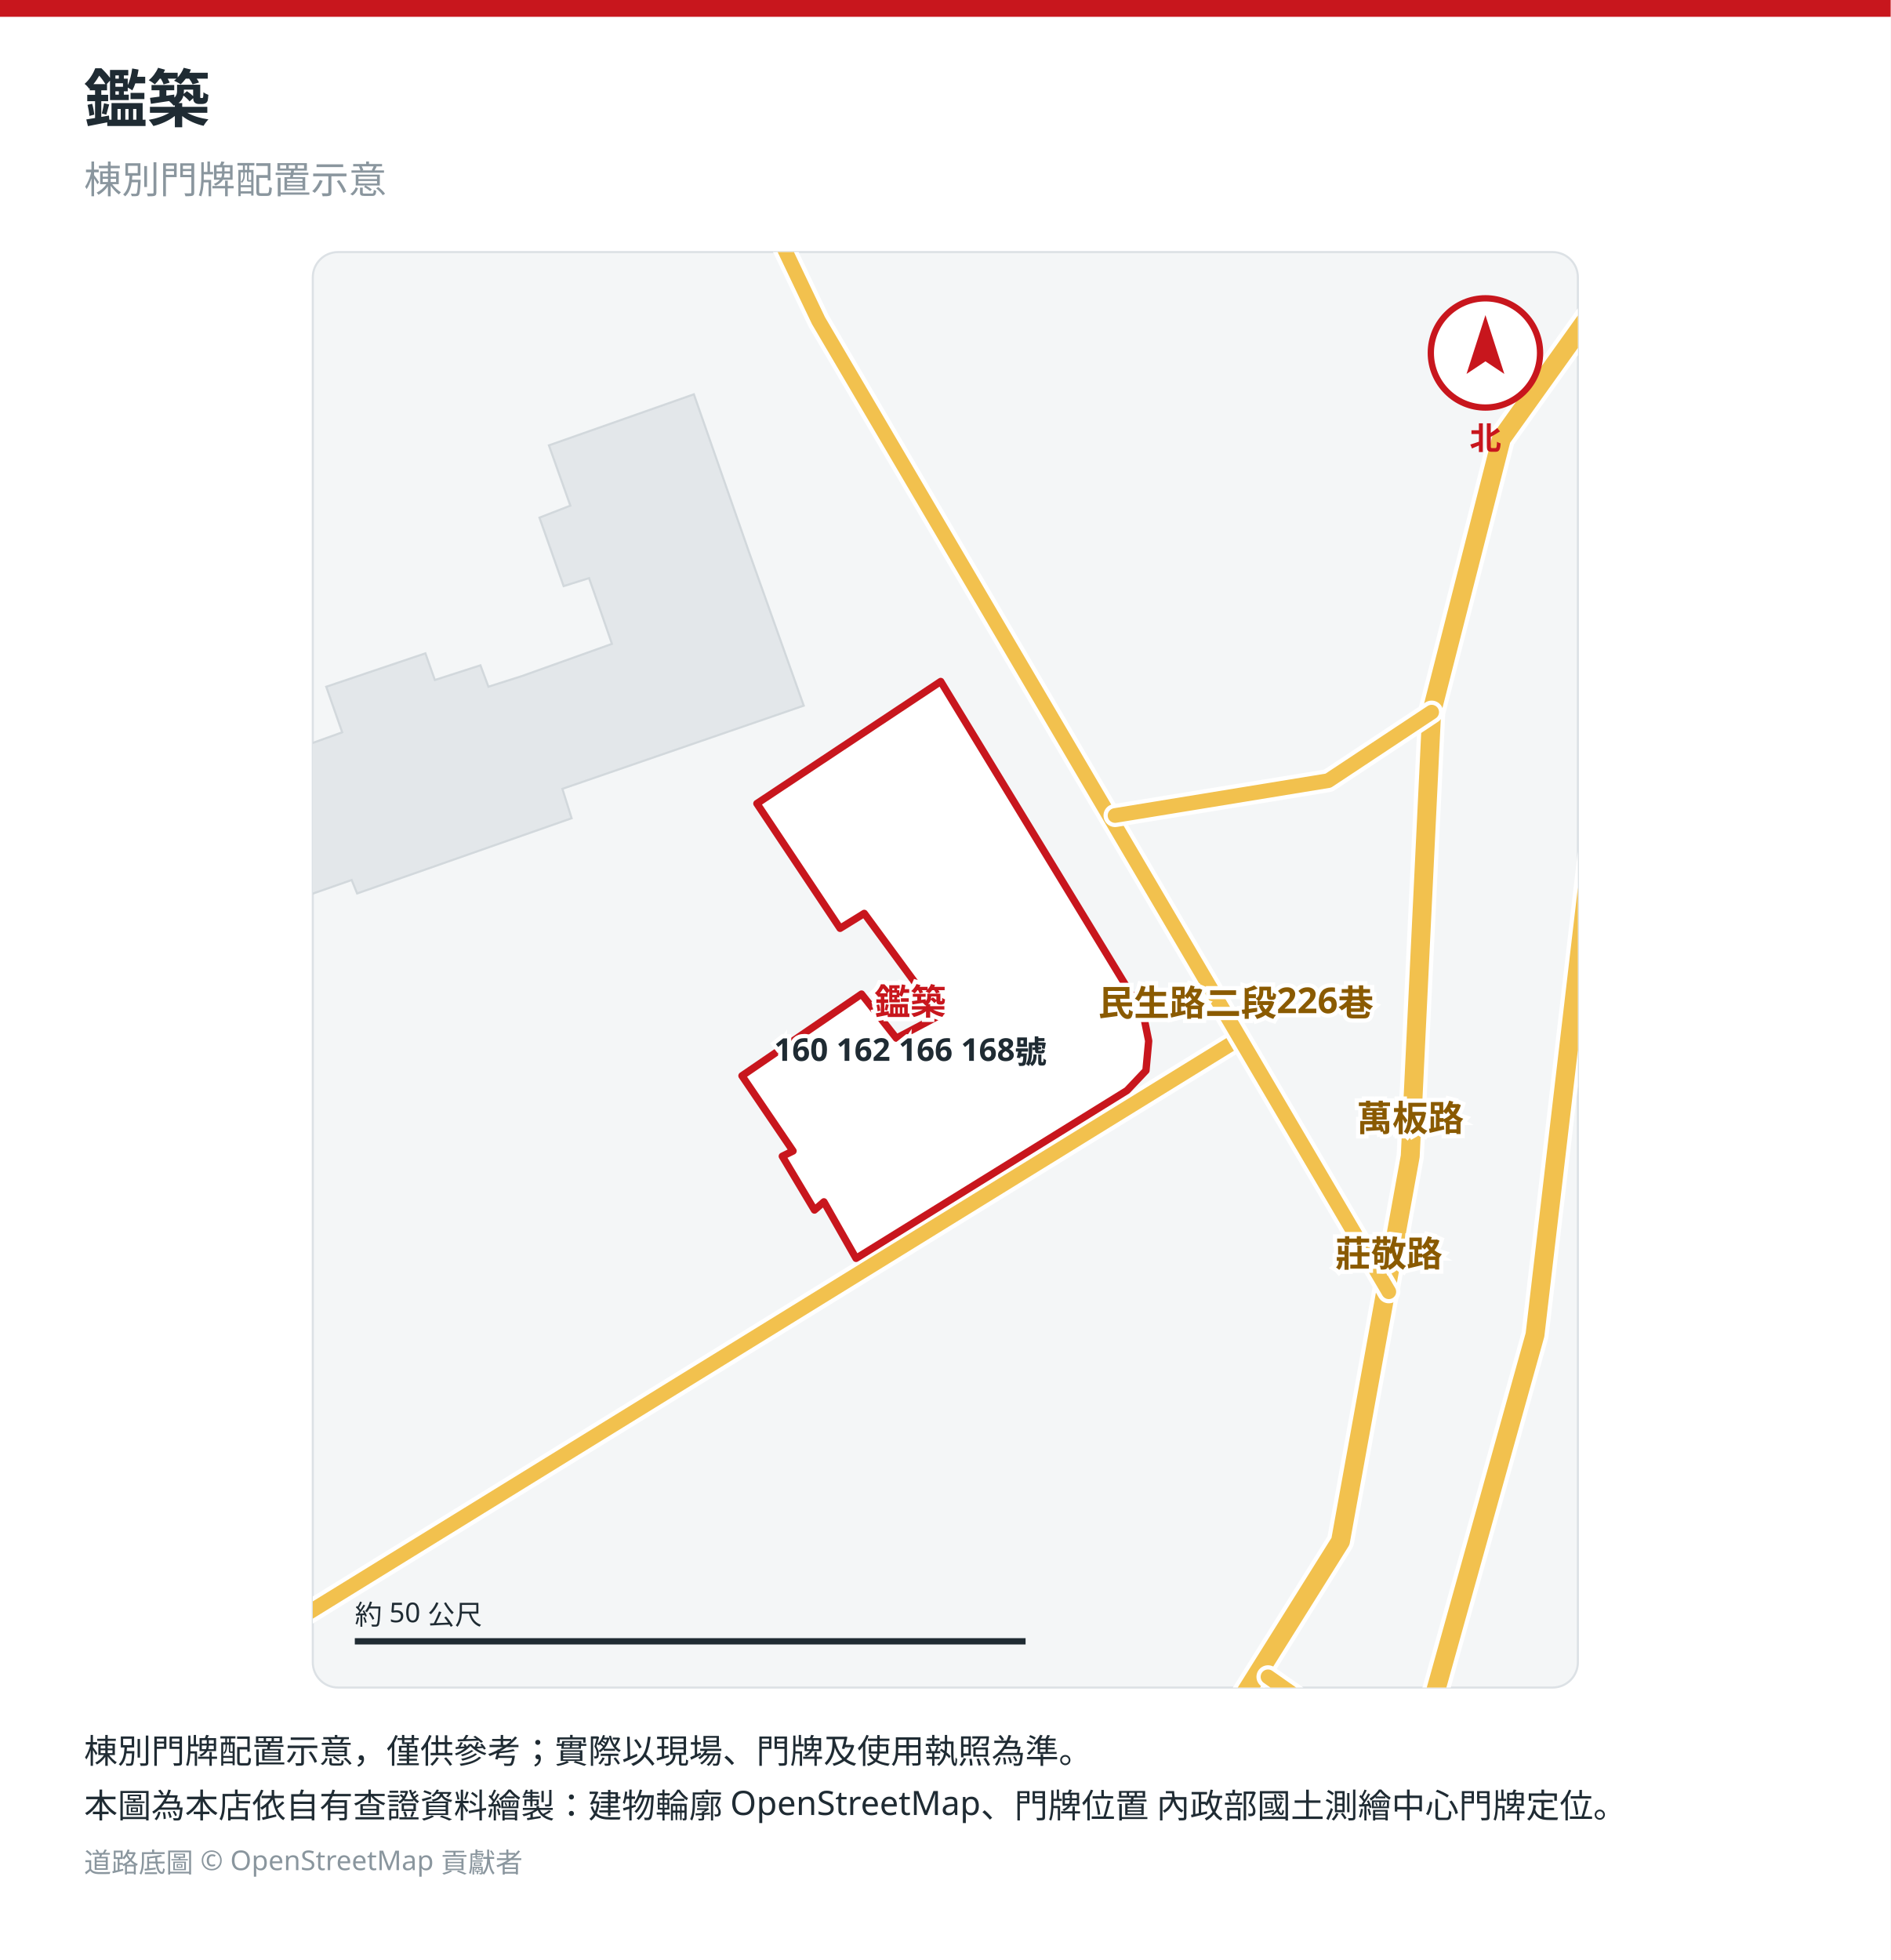
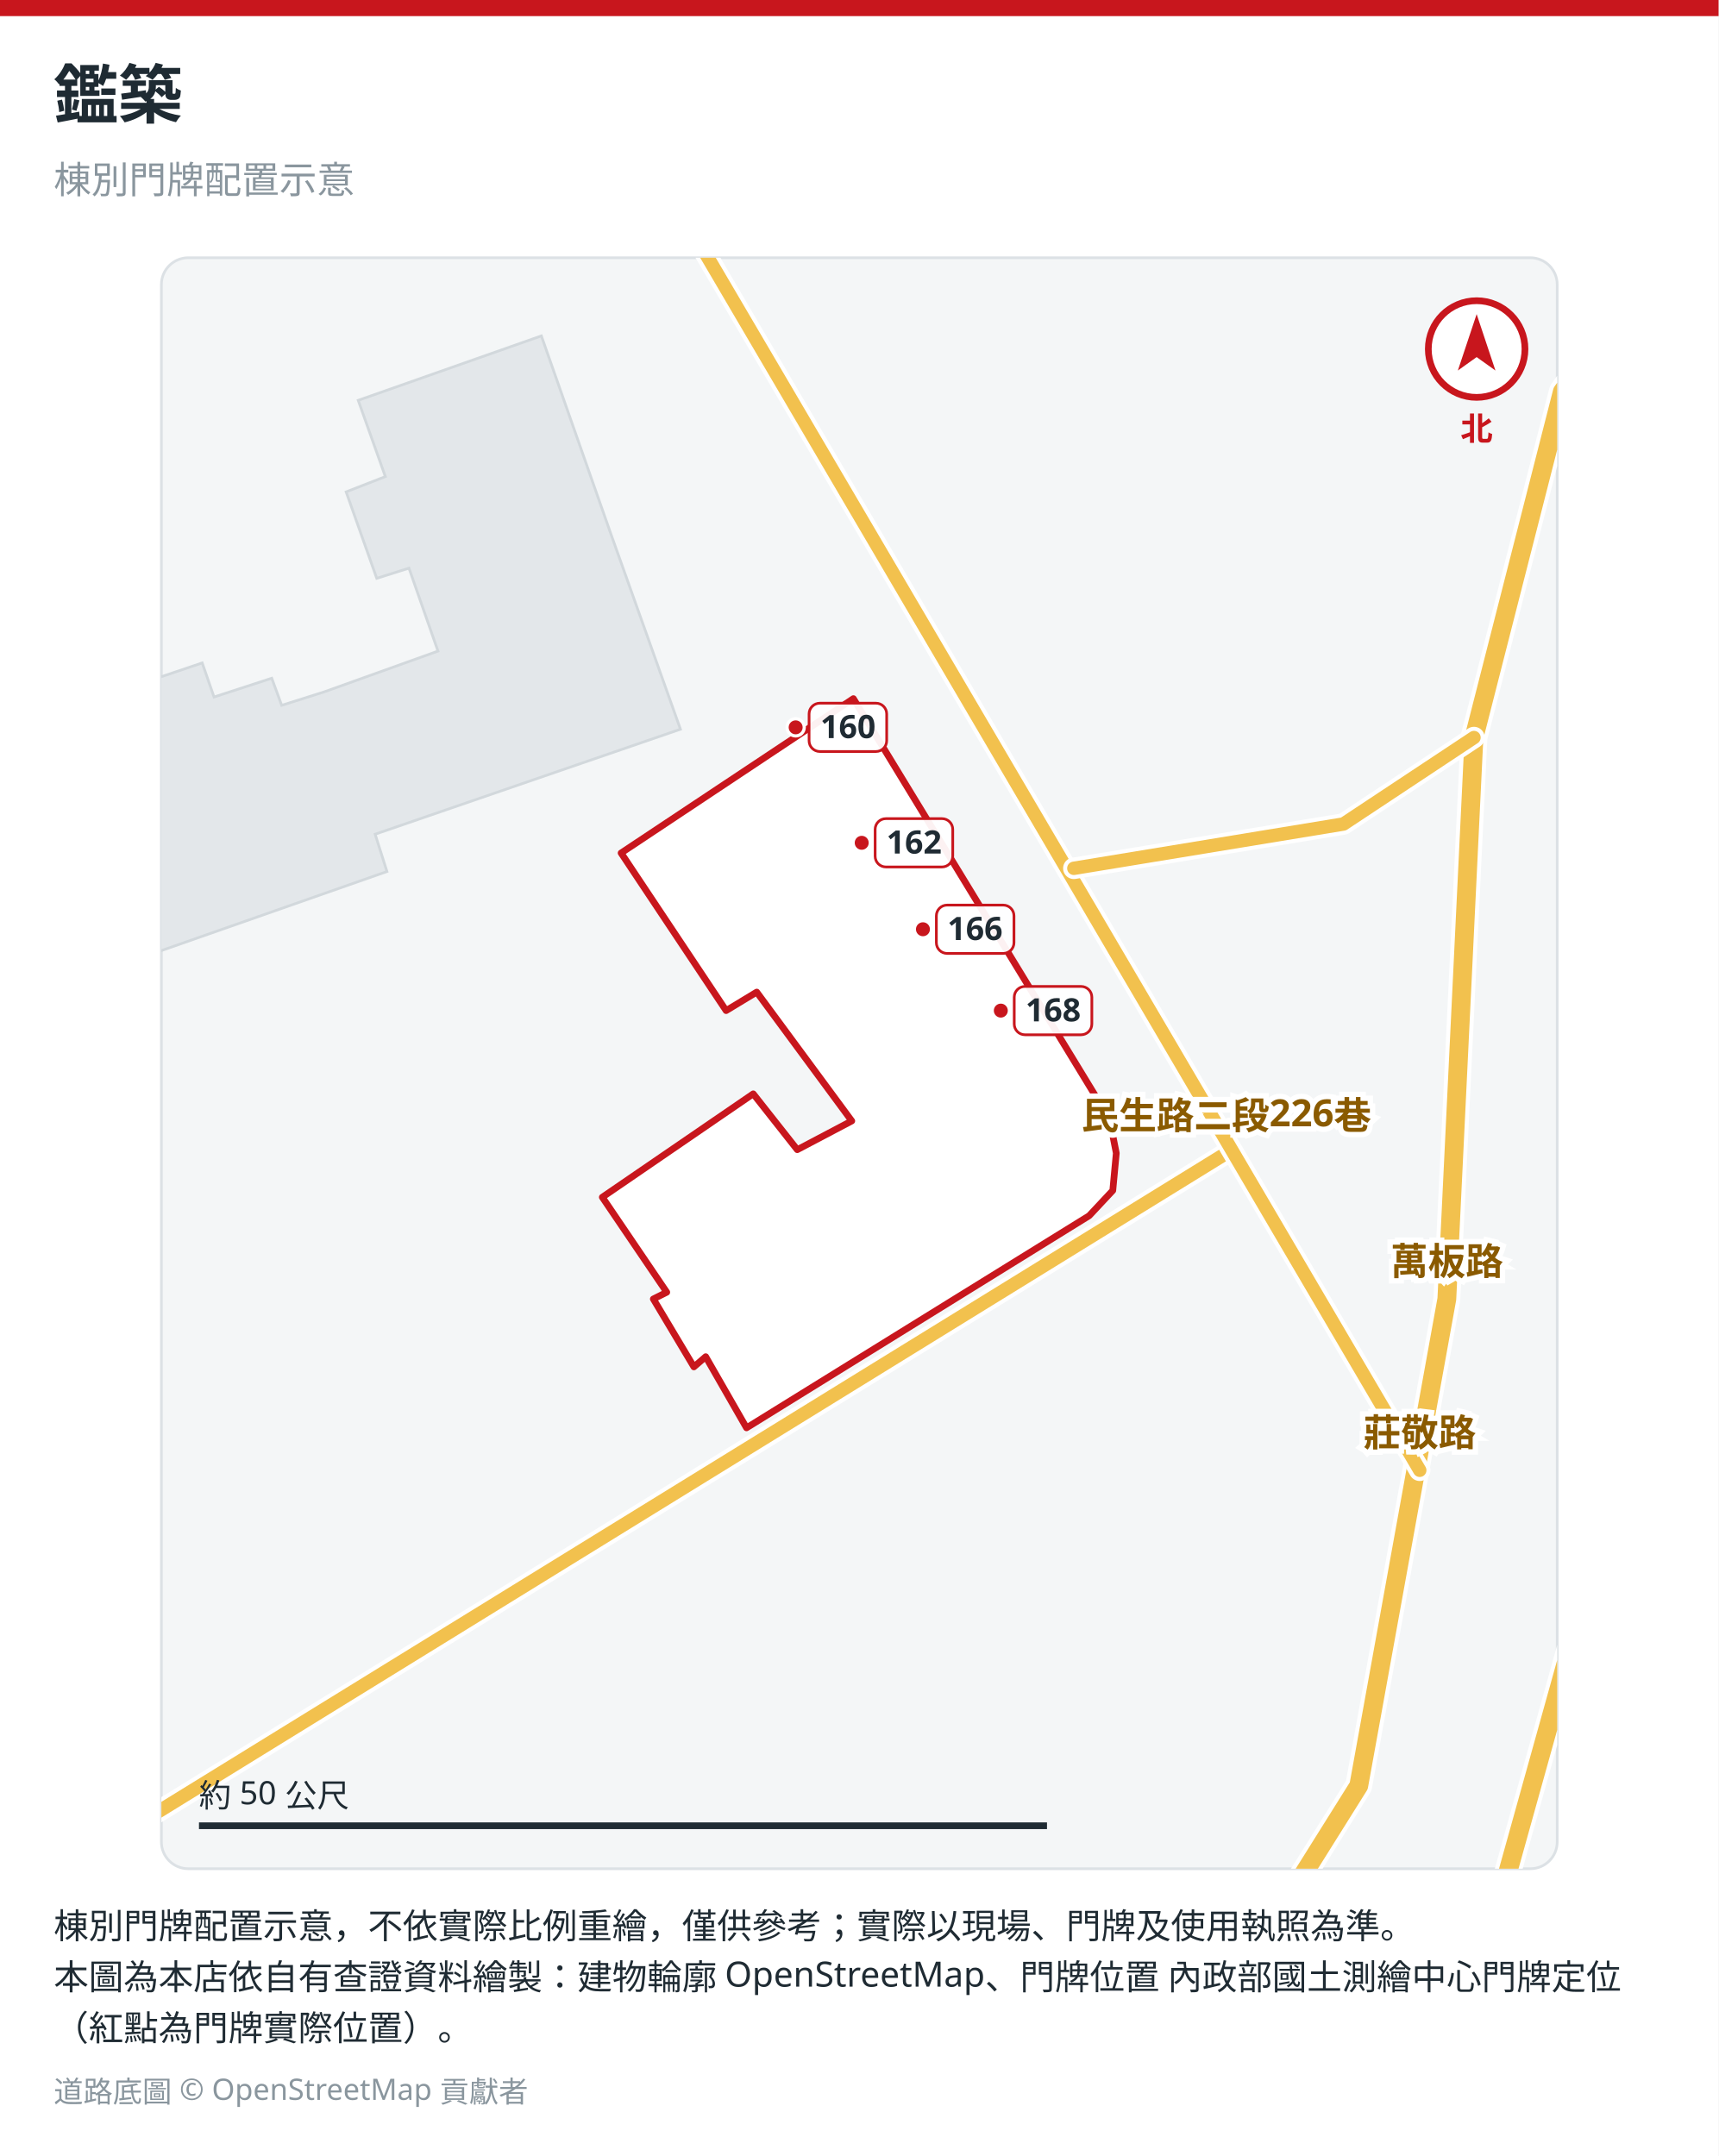
- <svg xmlns="http://www.w3.org/2000/svg" viewBox="0 0 900 933" width="900" height="933" font-family="Noto Sans TC, Microsoft JhengHei, PingFang TC, sans-serif">
+ <svg xmlns="http://www.w3.org/2000/svg" viewBox="0 0 640 803" preserveAspectRatio="xMidYMin meet" style="width:100%;height:auto;max-width:1280px" font-family="Noto Sans TC, Microsoft JhengHei, PingFang TC, sans-serif">
  <rect width="100%" height="100%" fill="#FFFFFF" />
-   <rect width="100%" height="8" fill="#C8161D" />
-   <text x="40" y="58" font-size="30" font-weight="700" fill="#1F2B33">鑑築</text>
-   <text x="40" y="92" font-size="18" fill="#8A969E">棟別門牌配置示意</text>
+   <rect width="100%" height="6" fill="#C8161D" />
+   <text x="20" y="44" font-size="24" font-weight="700" fill="#1F2B33">鑑築</text>
+   <text x="20" y="72" font-size="14" fill="#8A969E">棟別門牌配置示意</text>
  <defs>
    <clipPath id="c">
-       <rect x="148.9" y="120.0" width="602.2" height="683.3" rx="12" />
+       <rect x="60.1" y="96.0" width="519.8" height="600.0" rx="10" />
    </clipPath>
  </defs>
-   <rect x="148.9" y="120.0" width="602.2" height="683.3" rx="12" fill="#F4F6F7" stroke="#DCE1E5" />
+   <rect x="60.1" y="96.0" width="519.8" height="600.0" rx="10" fill="#F4F6F7" stroke="#DCE1E5" />
  <g clip-path="url(#c)">
-     <path d="M888.4,270.7 L846.9,360.8 L837.3,451.4 L838.0,567.7 L845.6,588.1 L1198.2,543.4 L1193.7,495.5 L1193.0,456.6 L1213.5,414.4 Z" fill="#E3E7EA" stroke="#D2D8DC" stroke-width="1" />
-     <path d="M856.5,660.9 L834.8,731.8 L806.7,787.4 L823.9,897.9 L845.0,883.8 L926.7,879.3 L920.4,788.0 L940.1,777.1 L1199.4,745.9 L1190.5,628.3 Z" fill="#E3E7EA" stroke="#D2D8DC" stroke-width="1" />
-     <path d="M518.0,-116.9 L437.5,-73.5 L382.0,-175.0 L463.7,-219.1 L476.5,-195.5 L502.0,-209.5 L531.4,-155.2 L505.2,-141.2 Z" fill="#E3E7EA" stroke="#D2D8DC" stroke-width="1" />
-     <path d="M887.8,1081.1 L889.1,881.2 L995.7,880.0 L995.1,992.4 L1054.5,993.0 L1055.1,880.0 L1159.2,880.6 L1157.9,1083.1 Z" fill="#E3E7EA" stroke="#D2D8DC" stroke-width="1" />
-     <path d="M-148.1,365.2 L-161.5,369.7 L-176.8,328.8 L-59.9,286.7 L-44.6,328.8 L-56.8,333.3 L-47.8,356.9 L-35.7,352.5 L-17.8,401.6 L-134.7,443.8 L-151.9,395.2 L-139.1,390.8 Z" fill="#E3E7EA" stroke="#D2D8DC" stroke-width="1" />
-     <path d="M65.2,309.7 L56.9,284.8 L50.5,287.3 L38.4,253.5 L-15.2,272.0 L23.1,380.6 L45.4,444.4 L110.6,421.4 L116.3,436.8 L167.4,418.9 L170.0,425.3 L272.1,389.5 L267.7,375.5 L382.6,335.9 L356.4,262.4 L330.3,187.7 L261.3,212.0 L271.5,240.7 L256.8,246.4 L268.3,279.0 L280.4,275.2 L284.9,288.0 L291.3,306.5 L248.5,321.8 L232.5,326.9 L228.7,316.7 L207.0,323.7 L202.5,311.0 L155.3,326.9 L162.9,348.6 L145.1,355.0 L93.3,372.9 L83.7,376.1 L78.6,361.4 L85.0,358.8 L77.4,337.8 L83.7,335.9 L72.9,306.5 Z" fill="#E3E7EA" stroke="#D2D8DC" stroke-width="1" />
-     <path d="M3014.4,-371.1 L2642.1,-289.4 L2253.8,-260.0 L1438.9,-277.2 L1139.4,-236.4 L1008.5,-152.7 L900.6,-51.2 L714.7,208.8 L681.5,339.0 L671.3,550.4 L638.1,733.7 L424.1,1075.4 L286.2,1215.9 L134.2,1332.1 L-550.4,1764.5" fill="none" stroke="#FFFFFF" stroke-width="13" stroke-linecap="round" stroke-linejoin="round" />
-     <path d="M3014.4,-371.1 L2642.1,-289.4 L2253.8,-260.0 L1438.9,-277.2 L1139.4,-236.4 L1008.5,-152.7 L900.6,-51.2 L714.7,208.8 L681.5,339.0 L671.3,550.4 L638.1,733.7 L424.1,1075.4 L286.2,1215.9 L134.2,1332.1 L-550.4,1764.5" fill="none" stroke="#F2C14E" stroke-width="9" stroke-linecap="round" stroke-linejoin="round" />
-     <path d="M-439.9,1836.6 L235.7,1375.5 L515.5,1095.2 L671.9,846.1 L730.7,635.4 L772.2,280.9 L863.5,109.1 L1073.0,-119.5 L1203.3,-174.4 L1390.4,-208.3 L2212.9,-190.4 L2715.5,-228.7 L3053.4,-302.1" fill="none" stroke="#FFFFFF" stroke-width="13" stroke-linecap="round" stroke-linejoin="round" />
-     <path d="M-439.9,1836.6 L235.7,1375.5 L515.5,1095.2 L671.9,846.1 L730.7,635.4 L772.2,280.9 L863.5,109.1 L1073.0,-119.5 L1203.3,-174.4 L1390.4,-208.3 L2212.9,-190.4 L2715.5,-228.7 L3053.4,-302.1" fill="none" stroke="#F2C14E" stroke-width="9" stroke-linecap="round" stroke-linejoin="round" />
-     <path d="M-328.8,384.4 L-111.0,789.3" fill="none" stroke="#FFFFFF" stroke-width="11" stroke-linecap="round" stroke-linejoin="round" />
-     <path d="M-328.8,384.4 L-111.0,789.3" fill="none" stroke="#F2C14E" stroke-width="7" stroke-linecap="round" stroke-linejoin="round" />
-     <path d="M588.3,495.5 L35.2,836.5 L-111.0,789.3" fill="none" stroke="#FFFFFF" stroke-width="11" stroke-linecap="round" stroke-linejoin="round" />
-     <path d="M588.3,495.5 L35.2,836.5 L-111.0,789.3" fill="none" stroke="#F2C14E" stroke-width="7" stroke-linecap="round" stroke-linejoin="round" />
-     <path d="M2265.9,-3904.0 L235.7,-771.5 L172.5,-636.1 L153.4,-518.0 L180.2,-286.8 L389.6,152.6 L661.1,614.9" fill="none" stroke="#FFFFFF" stroke-width="11" stroke-linecap="round" stroke-linejoin="round" />
-     <path d="M2265.9,-3904.0 L235.7,-771.5 L172.5,-636.1 L153.4,-518.0 L180.2,-286.8 L389.6,152.6 L661.1,614.9" fill="none" stroke="#F2C14E" stroke-width="7" stroke-linecap="round" stroke-linejoin="round" />
-     <path d="M2256.4,866.6 L2177.2,971.9 L2021.3,1086.9 L1866.2,1132.9 L1560.3,1177.6 L1062.1,1221.0 L951.6,1214.6 L863.5,1184.6 L671.9,846.1 L603.6,798.2" fill="none" stroke="#FFFFFF" stroke-width="11" stroke-linecap="round" stroke-linejoin="round" />
-     <path d="M2256.4,866.6 L2177.2,971.9 L2021.3,1086.9 L1866.2,1132.9 L1560.3,1177.6 L1062.1,1221.0 L951.6,1214.6 L863.5,1184.6 L671.9,846.1 L603.6,798.2" fill="none" stroke="#F2C14E" stroke-width="7" stroke-linecap="round" stroke-linejoin="round" />
-     <path d="M681.5,339.0 L632.3,371.6 L530.8,388.2" fill="none" stroke="#FFFFFF" stroke-width="11" stroke-linecap="round" stroke-linejoin="round" />
-     <path d="M681.5,339.0 L632.3,371.6 L530.8,388.2" fill="none" stroke="#F2C14E" stroke-width="7" stroke-linecap="round" stroke-linejoin="round" />
-     <path d="M407.5,599.0 L536.5,519.1 L545.5,509.6 L546.8,495.5 L544.2,482.7 L447.8,324.4 L360.3,382.5 L399.9,441.9 L411.4,434.8 L447.1,483.4 L426.7,494.2 L410.1,473.2 L353.2,512.1 L377.5,547.9 L372.4,550.4 L387.7,576.0 L392.2,572.1 Z" fill="#FFFFFF" stroke="#C8161D" stroke-width="3.5" stroke-linejoin="round" />
+     <path d="M753.6,207.2 L712.5,296.2 L703.1,385.9 L703.7,500.8 L711.3,521.1 L1059.9,476.8 L1055.5,429.5 L1054.8,390.9 L1075.1,349.3 Z" fill="#E3E7EA" stroke="#D2D8DC" stroke-width="1" />
+     <path d="M722.0,593.1 L700.5,663.2 L672.7,718.1 L689.8,827.4 L710.6,813.5 L791.5,809.1 L785.2,718.7 L804.7,708.0 L1061.2,677.1 L1052.3,560.8 Z" fill="#E3E7EA" stroke="#D2D8DC" stroke-width="1" />
+     <path d="M387.3,-176.2 L307.7,-133.3 L252.7,-233.7 L333.6,-277.3 L346.2,-253.9 L371.5,-267.8 L400.5,-214.1 L374.6,-200.2 Z" fill="#E3E7EA" stroke="#D2D8DC" stroke-width="1" />
+     <path d="M752.9,1008.6 L754.2,810.9 L859.7,809.7 L859.1,920.8 L917.8,921.5 L918.4,809.7 L1021.4,810.3 L1020.1,1010.5 Z" fill="#E3E7EA" stroke="#D2D8DC" stroke-width="1" />
+     <path d="M-271.5,300.6 L-284.7,305.1 L-299.9,264.6 L-184.3,222.9 L-169.2,264.6 L-181.2,269.1 L-172.3,292.4 L-160.3,288.0 L-142.6,336.6 L-258.2,378.3 L-275.3,330.3 L-262.6,325.9 Z" fill="#E3E7EA" stroke="#D2D8DC" stroke-width="1" />
+     <path d="M-60.5,245.7 L-68.7,221.1 L-75.1,223.6 L-87.1,190.1 L-140.1,208.4 L-102.2,315.8 L-80.1,378.9 L-15.7,356.2 L-10.0,371.4 L40.5,353.7 L43.1,360.0 L144.1,324.6 L139.7,310.7 L253.4,271.6 L227.5,198.9 L201.6,125.1 L133.4,149.1 L143.5,177.5 L128.9,183.2 L140.3,215.4 L152.3,211.6 L156.7,224.2 L163.1,242.5 L120.7,257.7 L104.9,262.7 L101.2,252.6 L79.7,259.6 L75.3,246.9 L28.5,262.7 L36.1,284.2 L18.4,290.5 L-32.7,308.2 L-42.2,311.4 L-47.3,296.8 L-40.9,294.3 L-48.5,273.5 L-42.2,271.6 L-52.9,242.5 Z" fill="#E3E7EA" stroke="#D2D8DC" stroke-width="1" />
+     <path d="M2856.1,-427.6 L2487.9,-346.7 L2103.9,-317.7 L1298.0,-334.7 L1001.8,-294.3 L872.3,-211.6 L765.6,-111.2 L581.8,145.9 L548.9,274.7 L538.8,483.8 L506.0,665.1 L294.4,1002.9 L158.0,1141.9 L7.7,1256.8 L-669.4,1684.4" fill="none" stroke="#FFFFFF" stroke-width="10" stroke-linecap="round" stroke-linejoin="round" />
+     <path d="M2856.1,-427.6 L2487.9,-346.7 L2103.9,-317.7 L1298.0,-334.7 L1001.8,-294.3 L872.3,-211.6 L765.6,-111.2 L581.8,145.9 L548.9,274.7 L538.8,483.8 L506.0,665.1 L294.4,1002.9 L158.0,1141.9 L7.7,1256.8 L-669.4,1684.4" fill="none" stroke="#F2C14E" stroke-width="7" stroke-linecap="round" stroke-linejoin="round" />
+     <path d="M-560.1,1755.8 L108.1,1299.8 L384.7,1022.5 L539.5,776.2 L597.6,567.8 L638.6,217.3 L728.9,47.4 L936.1,-178.7 L1064.9,-233.1 L1250.0,-266.5 L2063.5,-248.8 L2560.5,-286.7 L2894.6,-359.4" fill="none" stroke="#FFFFFF" stroke-width="10" stroke-linecap="round" stroke-linejoin="round" />
+     <path d="M-560.1,1755.8 L108.1,1299.8 L384.7,1022.5 L539.5,776.2 L597.6,567.8 L638.6,217.3 L728.9,47.4 L936.1,-178.7 L1064.9,-233.1 L1250.0,-266.5 L2063.5,-248.8 L2560.5,-286.7 L2894.6,-359.4" fill="none" stroke="#F2C14E" stroke-width="7" stroke-linecap="round" stroke-linejoin="round" />
+     <path d="M-450.2,319.6 L-234.8,720.0" fill="none" stroke="#FFFFFF" stroke-width="8" stroke-linecap="round" stroke-linejoin="round" />
+     <path d="M-450.2,319.6 L-234.8,720.0" fill="none" stroke="#F2C14E" stroke-width="5" stroke-linecap="round" stroke-linejoin="round" />
+     <path d="M456.7,429.5 L-90.2,766.7 L-234.8,720.0" fill="none" stroke="#FFFFFF" stroke-width="8" stroke-linecap="round" stroke-linejoin="round" />
+     <path d="M456.7,429.5 L-90.2,766.7 L-234.8,720.0" fill="none" stroke="#F2C14E" stroke-width="5" stroke-linecap="round" stroke-linejoin="round" />
+     <path d="M2115.9,-3921.5 L108.1,-823.6 L45.6,-689.7 L26.6,-572.8 L53.2,-344.2 L260.3,90.3 L528.7,547.6" fill="none" stroke="#FFFFFF" stroke-width="8" stroke-linecap="round" stroke-linejoin="round" />
+     <path d="M2115.9,-3921.5 L108.1,-823.6 L45.6,-689.7 L26.6,-572.8 L53.2,-344.2 L260.3,90.3 L528.7,547.6" fill="none" stroke="#F2C14E" stroke-width="5" stroke-linecap="round" stroke-linejoin="round" />
+     <path d="M2106.4,796.4 L2028.1,900.6 L1874.0,1014.3 L1720.5,1059.8 L1418.0,1104.0 L925.4,1146.9 L816.1,1140.6 L728.9,1110.9 L539.5,776.2 L471.9,728.8" fill="none" stroke="#FFFFFF" stroke-width="8" stroke-linecap="round" stroke-linejoin="round" />
+     <path d="M2106.4,796.4 L2028.1,900.6 L1874.0,1014.3 L1720.5,1059.8 L1418.0,1104.0 L925.4,1146.9 L816.1,1140.6 L728.9,1110.9 L539.5,776.2 L471.9,728.8" fill="none" stroke="#F2C14E" stroke-width="5" stroke-linecap="round" stroke-linejoin="round" />
+     <path d="M548.9,274.7 L500.3,306.9 L399.9,323.4" fill="none" stroke="#FFFFFF" stroke-width="8" stroke-linecap="round" stroke-linejoin="round" />
+     <path d="M548.9,274.7 L500.3,306.9 L399.9,323.4" fill="none" stroke="#F2C14E" stroke-width="5" stroke-linecap="round" stroke-linejoin="round" />
+     <path d="M278.0,531.8 L405.6,452.8 L414.4,443.4 L415.7,429.5 L413.2,416.8 L317.8,260.2 L231.3,317.7 L270.4,376.4 L281.8,369.5 L317.2,417.5 L296.9,428.2 L280.5,407.4 L224.3,445.9 L248.3,481.3 L243.3,483.8 L258.4,509.1 L262.8,505.3 Z" fill="#FFFFFF" stroke="#C8161D" stroke-width="2.5" stroke-linejoin="round" />
  </g>
-   <text x="671.3" y="538.4" font-size="17" font-weight="700" fill="#8A5A00" text-anchor="middle" stroke="#FFFFFF" stroke-width="4" paint-order="stroke">萬板路</text>
-   <text x="588.3" y="483.5" font-size="17" font-weight="700" fill="#8A5A00" text-anchor="middle" stroke="#FFFFFF" stroke-width="4" paint-order="stroke">民生路二段226巷</text>
-   <text x="661.1" y="602.9" font-size="17" font-weight="700" fill="#8A5A00" text-anchor="middle" stroke="#FFFFFF" stroke-width="4" paint-order="stroke">莊敬路</text>
-   <text x="433.3" y="483.0" font-size="17" font-weight="700" fill="#C8161D" text-anchor="middle" stroke="#FFFFFF" stroke-width="4" paint-order="stroke">鑑築</text>
-   <text x="433.3" y="505.0" font-size="15" font-weight="600" fill="#1F2B33" text-anchor="middle" stroke="#FFFFFF" stroke-width="4" paint-order="stroke">160 162 166 168號</text>
-   <circle cx="707.1" cy="168.0" r="26" fill="#FFFFFF" stroke="#C8161D" stroke-width="3" />
-   <path d="M707.1,150.0 L716.1,178.0 L707.1,172.0 L698.1,178.0 Z" fill="#C8161D" />
-   <text x="707.1" y="214.0" font-size="15" font-weight="700" fill="#C8161D" text-anchor="middle">北</text>
-   <line x1="168.9" y1="781.3" x2="488.2" y2="781.3" stroke="#1F2B33" stroke-width="3" />
-   <text x="168.9" y="773.3" font-size="13" fill="#1F2B33">約 50 公尺</text>
-   <text x="40" y="839.3" font-size="16" fill="#1F2B33">棟別門牌配置示意，僅供參考；實際以現場、門牌及使用執照為準。</text>
-   <text x="40" y="865.3" font-size="16" fill="#1F2B33">本圖為本店依自有查證資料繪製：建物輪廓 OpenStreetMap、門牌位置 內政部國土測繪中心門牌定位。</text>
-   <text x="40" y="891.3" font-size="13" fill="#8A969E">道路底圖 © OpenStreetMap 貢獻者</text>
+   <text x="538.8" y="474.8" font-size="14" font-weight="700" fill="#8A5A00" text-anchor="middle" stroke="#FFFFFF" stroke-width="4" paint-order="stroke">萬板路</text>
+   <text x="456.7" y="420.5" font-size="14" font-weight="700" fill="#8A5A00" text-anchor="middle" stroke="#FFFFFF" stroke-width="4" paint-order="stroke">民生路二段226巷</text>
+   <text x="528.7" y="538.6" font-size="14" font-weight="700" fill="#8A5A00" text-anchor="middle" stroke="#FFFFFF" stroke-width="4" paint-order="stroke">莊敬路</text>
+   <circle cx="296.3" cy="270.9" r="3.2" fill="#C8161D" stroke="#FFFFFF" stroke-width="1.2" />
+   <circle cx="320.9" cy="313.9" r="3.2" fill="#C8161D" stroke="#FFFFFF" stroke-width="1.2" />
+   <circle cx="343.7" cy="346.1" r="3.2" fill="#C8161D" stroke="#FFFFFF" stroke-width="1.2" />
+   <circle cx="372.7" cy="376.4" r="3.2" fill="#C8161D" stroke="#FFFFFF" stroke-width="1.2" />
+   <rect x="301.3" y="261.9" width="28.9" height="18.0" rx="4" fill="#FFFFFF" fill-opacity="0.94" stroke="#C8161D" stroke-width="1" />
+   <text x="315.8" y="274.9" font-size="12" font-weight="700" fill="#1F2B33" text-anchor="middle">160</text>
+   <rect x="325.9" y="304.9" width="28.9" height="18.0" rx="4" fill="#FFFFFF" fill-opacity="0.94" stroke="#C8161D" stroke-width="1" />
+   <text x="340.4" y="317.9" font-size="12" font-weight="700" fill="#1F2B33" text-anchor="middle">162</text>
+   <rect x="348.7" y="337.1" width="28.9" height="18.0" rx="4" fill="#FFFFFF" fill-opacity="0.94" stroke="#C8161D" stroke-width="1" />
+   <text x="363.1" y="350.1" font-size="12" font-weight="700" fill="#1F2B33" text-anchor="middle">166</text>
+   <rect x="377.7" y="367.4" width="28.9" height="18.0" rx="4" fill="#FFFFFF" fill-opacity="0.94" stroke="#C8161D" stroke-width="1" />
+   <text x="392.2" y="380.4" font-size="12" font-weight="700" fill="#1F2B33" text-anchor="middle">168</text>
+   <circle cx="549.9" cy="130.0" r="18" fill="#FFFFFF" stroke="#C8161D" stroke-width="2.5" />
+   <path d="M549.9,117.0 L556.9,138.0 L549.9,133.0 L542.9,138.0 Z" fill="#C8161D" />
+   <text x="549.9" y="164.0" font-size="12" font-weight="700" fill="#C8161D" text-anchor="middle">北</text>
+   <line x1="74.1" y1="680.0" x2="389.9" y2="680.0" stroke="#1F2B33" stroke-width="2.5" />
+   <text x="74.1" y="673.0" font-size="12" fill="#1F2B33">約 50 公尺</text>
+   <text x="20" y="722.0" font-size="13" fill="#1F2B33">棟別門牌配置示意，不依實際比例重繪，僅供參考；實際以現場、門牌及使用執照為準。</text>
+   <text x="20" y="741.0" font-size="13" fill="#1F2B33">本圖為本店依自有查證資料繪製：建物輪廓 OpenStreetMap、門牌位置 內政部國土測繪中心門牌定位</text>
+   <text x="20" y="760.0" font-size="13" fill="#1F2B33">（紅點為門牌實際位置）。</text>
+   <text x="20" y="783.0" font-size="11" fill="#8A969E">道路底圖 © OpenStreetMap 貢獻者</text>
</svg>
